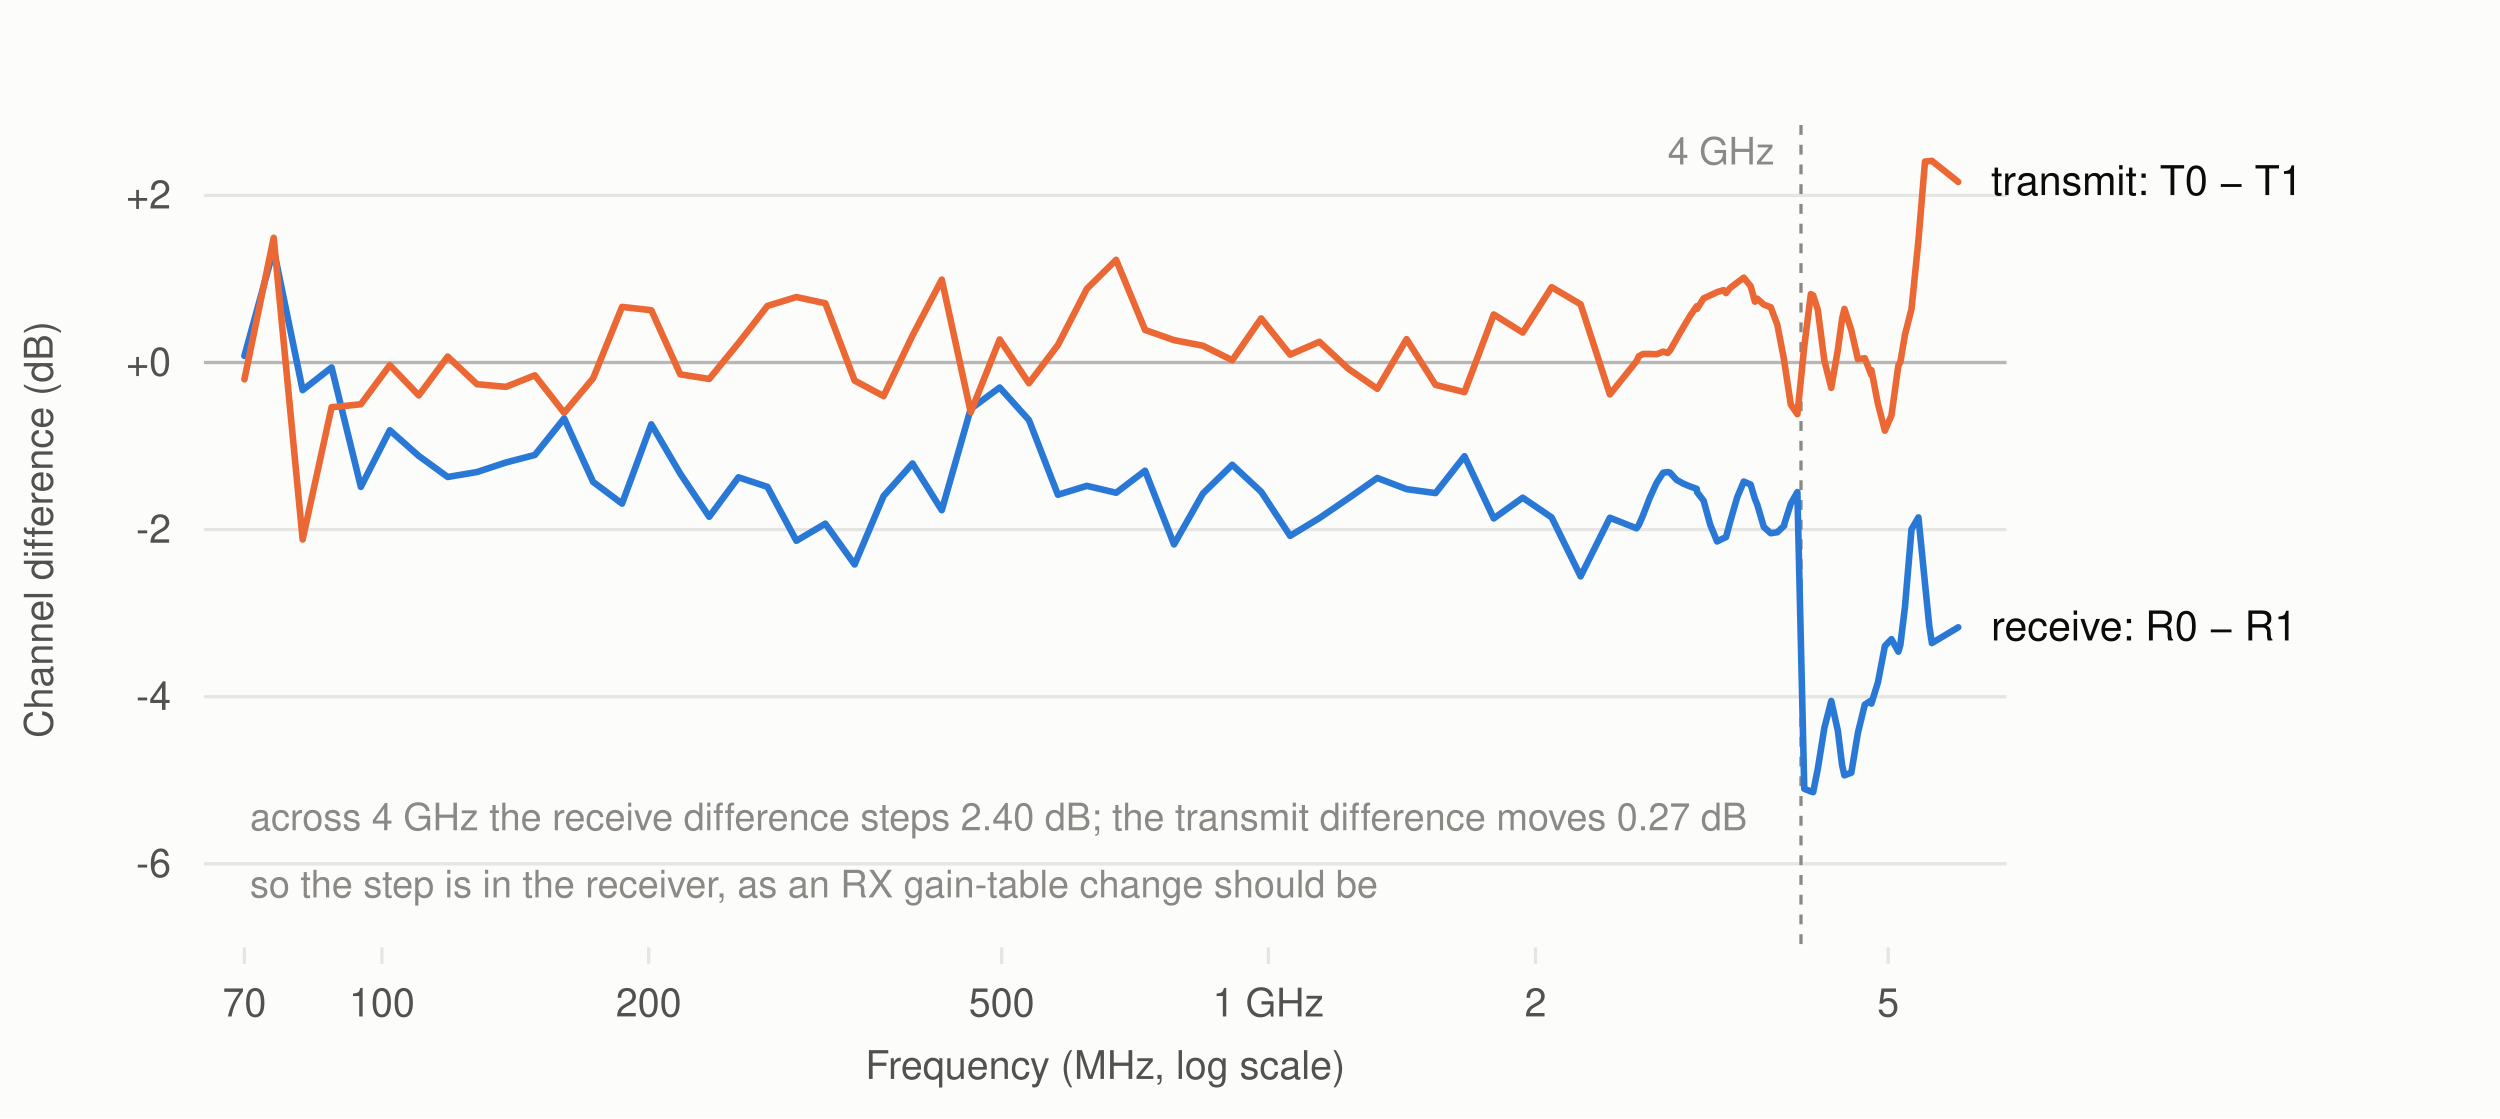
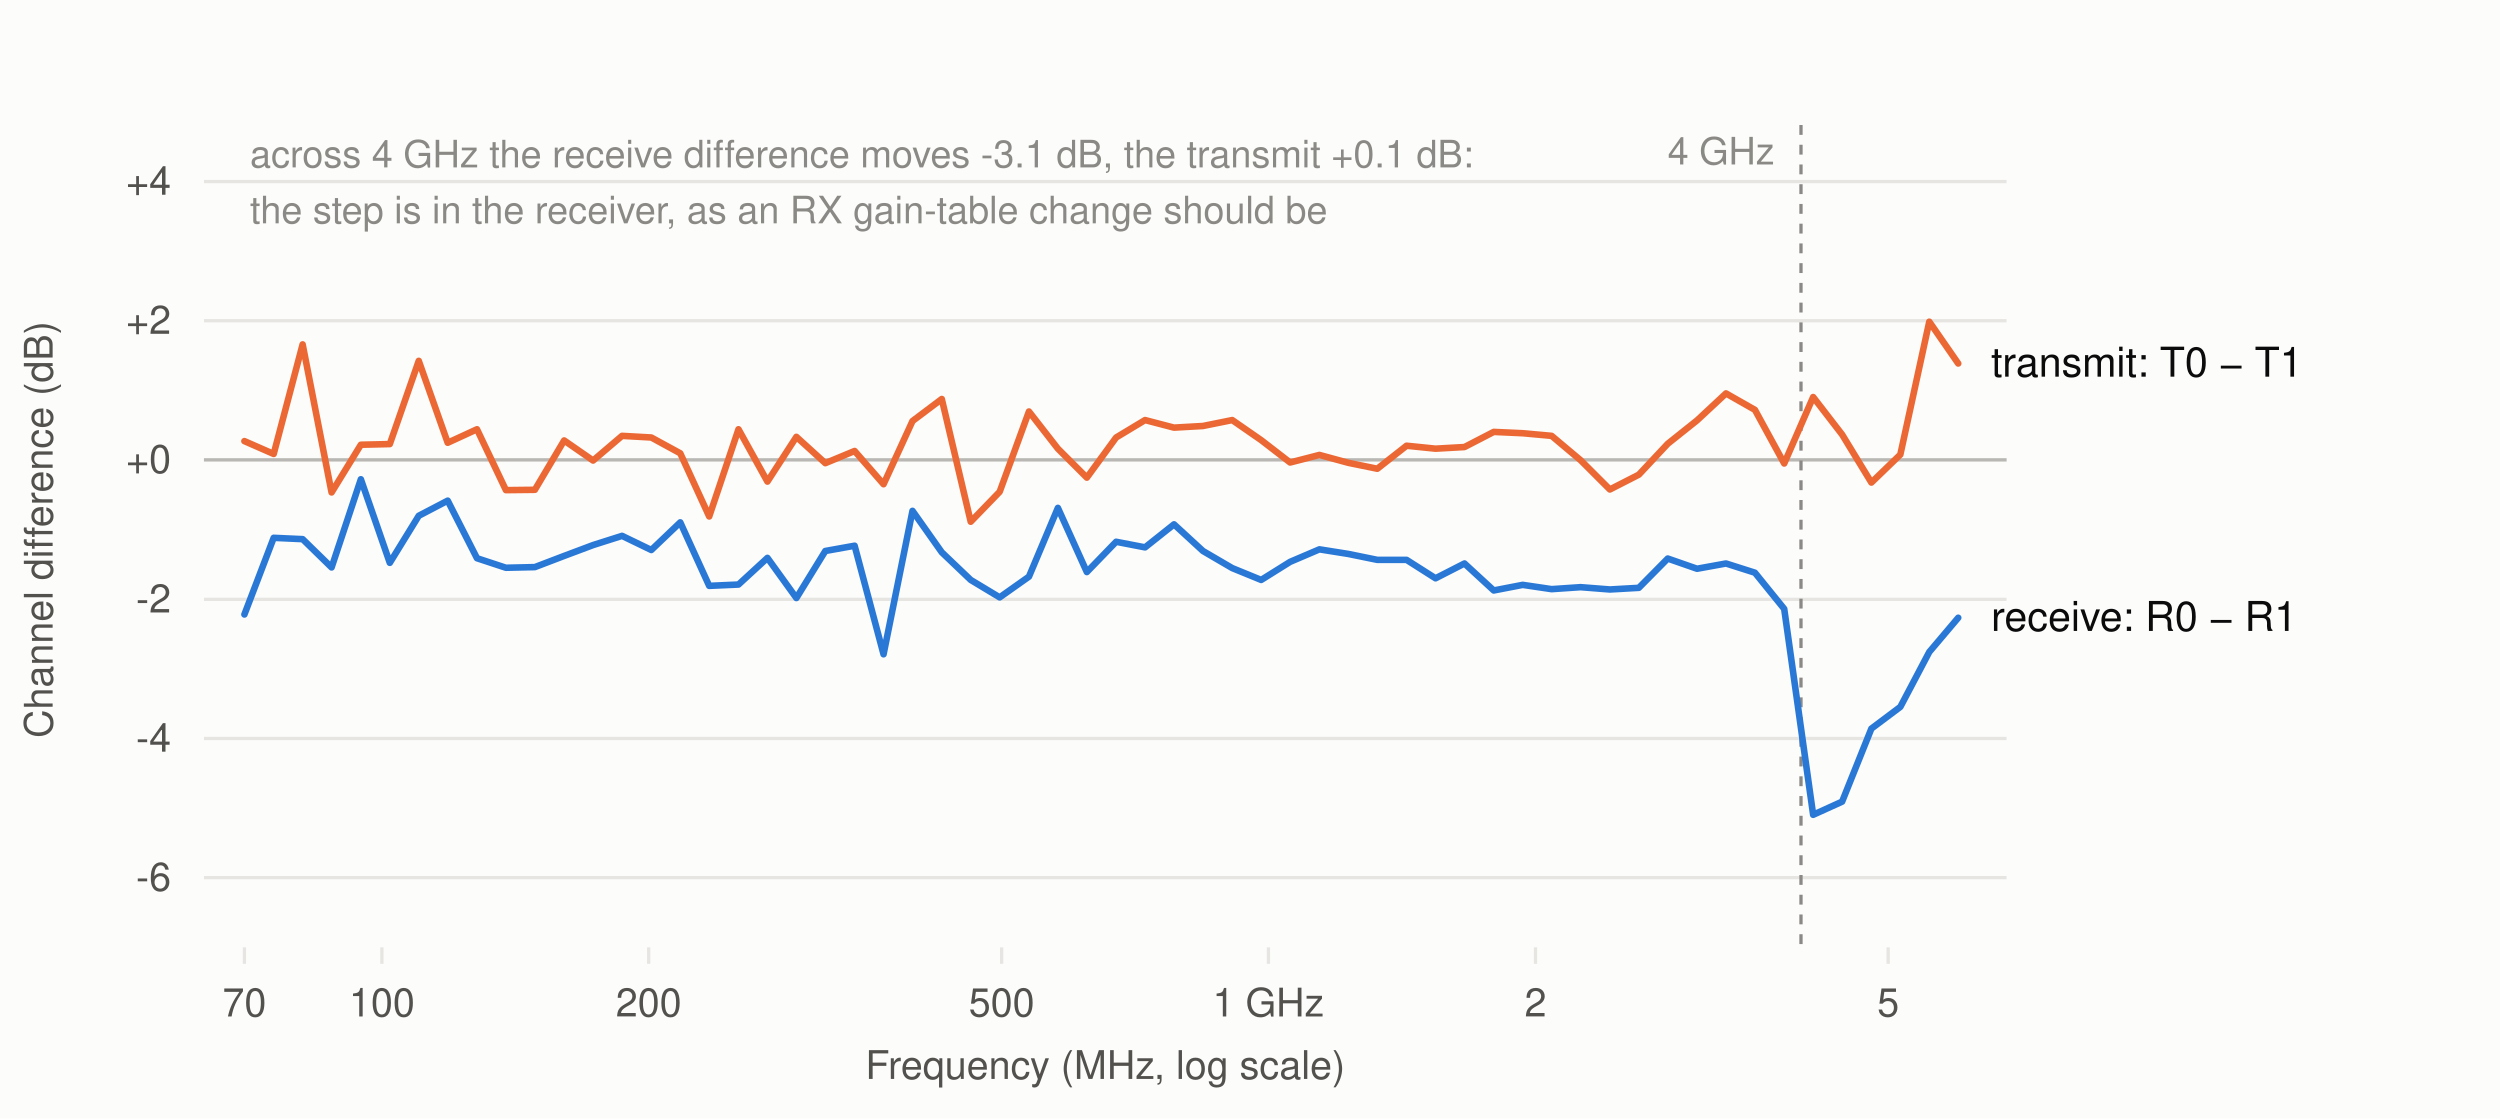
- <svg xmlns="http://www.w3.org/2000/svg" width="760" height="340" viewBox="0 0 760 340" font-family="-apple-system,BlinkMacSystemFont,Segoe UI,Helvetica,Arial,sans-serif" role="img" aria-label="Difference between the two channels, split into receive and transmit contributions. The receive difference steps by 2.55 dB at 4 GHz while the transmit difference stays flat.">
+ <svg xmlns="http://www.w3.org/2000/svg" width="760" height="340" viewBox="0 0 760 340" font-family="-apple-system,BlinkMacSystemFont,Segoe UI,Helvetica,Arial,sans-serif" role="img" aria-label="Difference between the two channels, split into receive and transmit contributions. The receive difference steps by 3.1 dB at 4 GHz while the transmit difference moves 0.1 dB.">
  <rect width="760" height="340" fill="#fcfcfb" />
-   <line x1="62" y1="262.6" x2="610" y2="262.6" stroke="#e6e5e1" stroke-width="1" />
-   <text x="52" y="266.6" text-anchor="end" font-size="12" fill="#52514e">-6</text>
-   <line x1="62" y1="211.8" x2="610" y2="211.8" stroke="#e6e5e1" stroke-width="1" />
-   <text x="52" y="215.8" text-anchor="end" font-size="12" fill="#52514e">-4</text>
-   <line x1="62" y1="161.0" x2="610" y2="161.0" stroke="#e6e5e1" stroke-width="1" />
-   <text x="52" y="165.0" text-anchor="end" font-size="12" fill="#52514e">-2</text>
-   <line x1="62" y1="110.2" x2="610" y2="110.2" stroke="#e6e5e1" stroke-width="1" />
-   <text x="52" y="114.2" text-anchor="end" font-size="12" fill="#52514e">+0</text>
-   <line x1="62" y1="59.4" x2="610" y2="59.4" stroke="#e6e5e1" stroke-width="1" />
-   <text x="52" y="63.4" text-anchor="end" font-size="12" fill="#52514e">+2</text>
-   <line x1="62" y1="110.2" x2="610" y2="110.2" stroke="#8a8985" stroke-width="1" opacity="0.5" />
+   <line x1="62" y1="266.8" x2="610" y2="266.8" stroke="#e6e5e1" stroke-width="1" />
+   <text x="52" y="270.8" text-anchor="end" font-size="12" fill="#52514e">-6</text>
+   <line x1="62" y1="224.5" x2="610" y2="224.5" stroke="#e6e5e1" stroke-width="1" />
+   <text x="52" y="228.5" text-anchor="end" font-size="12" fill="#52514e">-4</text>
+   <line x1="62" y1="182.2" x2="610" y2="182.2" stroke="#e6e5e1" stroke-width="1" />
+   <text x="52" y="186.2" text-anchor="end" font-size="12" fill="#52514e">-2</text>
+   <line x1="62" y1="139.8" x2="610" y2="139.8" stroke="#e6e5e1" stroke-width="1" />
+   <text x="52" y="143.8" text-anchor="end" font-size="12" fill="#52514e">+0</text>
+   <line x1="62" y1="97.5" x2="610" y2="97.5" stroke="#e6e5e1" stroke-width="1" />
+   <text x="52" y="101.5" text-anchor="end" font-size="12" fill="#52514e">+2</text>
+   <line x1="62" y1="55.2" x2="610" y2="55.2" stroke="#e6e5e1" stroke-width="1" />
+   <text x="52" y="59.2" text-anchor="end" font-size="12" fill="#52514e">+4</text>
+   <line x1="62" y1="139.8" x2="610" y2="139.8" stroke="#8a8985" stroke-width="1" opacity="0.5" />
  <line x1="74.3" y1="288" x2="74.3" y2="293" stroke="#e6e5e1" stroke-width="1" />
  <text x="74.3" y="309" text-anchor="middle" font-size="12" fill="#52514e">70</text>
  <line x1="116.1" y1="288" x2="116.1" y2="293" stroke="#e6e5e1" stroke-width="1" />
  <text x="116.1" y="309" text-anchor="middle" font-size="12" fill="#52514e">100</text>
  <line x1="197.2" y1="288" x2="197.2" y2="293" stroke="#e6e5e1" stroke-width="1" />
  <text x="197.2" y="309" text-anchor="middle" font-size="12" fill="#52514e">200</text>
  <line x1="304.5" y1="288" x2="304.5" y2="293" stroke="#e6e5e1" stroke-width="1" />
  <text x="304.5" y="309" text-anchor="middle" font-size="12" fill="#52514e">500</text>
  <line x1="385.6" y1="288" x2="385.6" y2="293" stroke="#e6e5e1" stroke-width="1" />
  <text x="385.6" y="309" text-anchor="middle" font-size="12" fill="#52514e">1 GHz</text>
  <line x1="466.8" y1="288" x2="466.8" y2="293" stroke="#e6e5e1" stroke-width="1" />
  <text x="466.8" y="309" text-anchor="middle" font-size="12" fill="#52514e">2</text>
  <line x1="574.0" y1="288" x2="574.0" y2="293" stroke="#e6e5e1" stroke-width="1" />
  <text x="574.0" y="309" text-anchor="middle" font-size="12" fill="#52514e">5</text>
  <text x="336" y="328" text-anchor="middle" font-size="12" fill="#52514e">Frequency (MHz, log scale)</text>
  <text x="16" y="161" text-anchor="middle" font-size="12" fill="#52514e" transform="rotate(-90 16 161)">Channel difference (dB)</text>
  <line x1="547.5" y1="38" x2="547.5" y2="288" stroke="#8a8985" stroke-width="1" stroke-dasharray="3 3" />
-   <polyline points="74.3,108.2 83.2,75.8 92.0,118.6 100.8,111.7 109.7,148.0 118.5,130.8 127.3,138.6 136.1,145.0 145.0,143.5 153.8,140.6 162.6,138.3 171.5,127.2 180.3,146.5 189.1,153.1 198.0,129.0 206.8,144.0 215.6,157.1 224.5,145.1 233.3,148.0 242.1,164.4 250.9,159.2 259.8,171.6 268.6,150.8 277.4,140.9 286.3,155.1 295.1,124.3 303.9,117.8 312.8,127.7 321.6,150.4 330.4,147.7 339.3,149.8 348.1,143.1 356.9,165.5 365.7,150.0 374.6,141.3 383.4,149.5 392.2,162.9 401.1,157.5 409.9,151.5 418.7,145.3 427.6,148.7 436.4,149.9 445.2,138.7 454.1,157.6 462.9,151.3 471.7,157.3 480.5,175.2 489.4,157.4 497.5,160.6 498.2,159.6 499.5,156.6 501.5,151.4 503.6,146.8 505.6,143.7 507.0,143.5 507.7,143.7 509.7,145.9 511.7,147.0 513.8,147.9 515.8,148.6 515.9,149.6 517.9,152.2 519.9,159.5 522.0,164.6 524.0,163.6 524.7,163.3 526.0,158.5 528.1,151.2 530.1,146.4 532.2,147.3 533.5,151.7 534.2,153.4 536.2,160.2 538.3,162.1 540.3,161.8 542.4,159.8 542.4,159.4 544.4,153.1 546.4,149.6 548.5,239.8 550.5,240.6 551.2,240.8 552.6,233.8 554.6,221.3 556.7,213.1 558.7,222.1 560.0,232.6 560.7,235.7 562.8,234.9 564.8,222.8 566.9,214.2 568.9,212.9 568.9,213.9 570.9,207.4 573.0,196.4 575.0,194.3 577.1,198.1 577.7,196.1 579.1,184.6 581.1,160.9 583.2,157.3 585.2,177.4 586.5,190.3 587.3,195.5 595.3,190.7" fill="none" stroke="#2a78d6" stroke-width="2" stroke-linejoin="round" stroke-linecap="round" />
-   <text x="605.3" y="194.7" font-size="12.5" fill="#0b0b0b">receive:  R0 − R1</text>
-   <polyline points="74.3,115.3 83.2,72.3 92.0,164.0 100.8,123.8 109.7,122.9 118.5,111.0 127.3,120.2 136.1,108.4 145.0,116.8 153.8,117.6 162.6,114.1 171.5,125.5 180.3,115.0 189.1,93.3 198.0,94.3 206.8,113.8 215.6,115.2 224.5,104.3 233.3,93.0 242.1,90.3 250.9,92.2 259.8,115.7 268.6,120.4 277.4,102.0 286.3,85.0 295.1,125.3 303.9,103.2 312.8,116.5 321.6,104.9 330.4,87.8 339.3,79.0 348.1,100.3 356.9,103.4 365.7,105.1 374.6,109.5 383.4,96.8 392.2,107.8 401.1,103.9 409.9,112.1 418.7,118.2 427.6,103.1 436.4,117.0 445.2,119.2 454.1,95.6 462.9,101.1 471.7,87.3 480.5,92.5 489.4,119.9 497.5,109.8 498.2,108.3 499.5,107.6 501.5,107.6 503.6,107.7 505.6,106.9 507.0,107.3 507.7,106.5 509.7,103.0 511.7,99.5 513.8,96.0 515.8,93.1 515.9,93.9 517.9,90.7 519.9,89.8 522.0,88.8 524.0,88.2 524.7,89.1 526.0,87.5 528.1,85.9 530.1,84.4 532.2,87.0 533.5,91.7 534.2,90.8 536.2,92.6 538.3,93.4 540.3,98.7 542.4,109.6 542.4,109.8 544.4,123.0 546.4,125.9 548.5,105.3 550.5,89.4 551.2,89.8 552.6,94.1 554.6,109.6 556.7,117.9 558.7,106.4 560.0,96.9 560.7,93.9 562.8,100.4 564.8,109.2 566.9,108.9 568.9,114.0 568.9,112.5 570.9,122.8 573.0,130.9 575.0,126.3 577.1,111.1 577.7,110.1 579.1,101.8 581.1,93.9 583.2,73.1 585.2,49.1 586.5,49.0 587.3,48.9 595.3,55.3" fill="none" stroke="#eb6834" stroke-width="2" stroke-linejoin="round" stroke-linecap="round" />
-   <text x="605.3" y="59.3" font-size="12.5" fill="#0b0b0b">transmit: T0 − T1</text>
+   <polyline points="74.3,186.8 83.2,163.5 92.0,163.9 100.8,172.5 109.7,145.7 118.5,171.1 127.3,156.8 136.1,152.2 145.0,169.7 153.8,172.6 162.6,172.4 171.5,169.0 180.3,165.7 189.1,162.9 198.0,167.2 206.8,158.8 215.6,178.1 224.5,177.7 233.3,169.6 242.1,181.8 250.9,167.5 259.8,165.9 268.6,198.9 277.4,155.3 286.3,167.9 295.1,176.3 303.9,181.6 312.8,175.3 321.6,154.4 330.4,173.9 339.3,164.7 348.1,166.4 356.9,159.4 365.7,167.5 374.6,172.7 383.4,176.3 392.2,170.8 401.1,167.0 409.9,168.4 418.7,170.2 427.6,170.2 436.4,175.8 445.2,171.3 454.1,179.5 462.9,177.8 471.7,179.1 480.5,178.5 489.4,179.2 498.2,178.7 507.0,169.8 515.9,172.9 524.7,171.3 533.5,174.1 542.4,185.1 551.2,247.7 560.0,243.7 568.9,221.5 577.7,214.9 586.5,198.2 595.3,187.8" fill="none" stroke="#2a78d6" stroke-width="2" stroke-linejoin="round" stroke-linecap="round" />
+   <text x="605.3" y="191.8" font-size="12.5" fill="#0b0b0b">receive:  R0 − R1</text>
+   <polyline points="74.3,134.1 83.2,138.0 92.0,104.7 100.8,149.7 109.7,135.2 118.5,135.0 127.3,109.7 136.1,134.6 145.0,130.5 153.8,149.0 162.6,148.9 171.5,133.9 180.3,140.0 189.1,132.5 198.0,133.0 206.8,137.8 215.6,157.0 224.5,130.5 233.3,146.4 242.1,132.8 250.9,140.8 259.8,137.1 268.6,147.2 277.4,128.0 286.3,121.3 295.1,158.6 303.9,149.5 312.8,125.1 321.6,136.4 330.4,145.2 339.3,133.0 348.1,127.7 356.9,130.0 365.7,129.5 374.6,127.7 383.4,133.8 392.2,140.6 401.1,138.3 409.9,140.7 418.7,142.5 427.6,135.5 436.4,136.4 445.2,135.9 454.1,131.3 462.9,131.7 471.7,132.5 480.5,139.9 489.4,148.8 498.2,144.3 507.0,134.9 515.9,127.8 524.7,119.6 533.5,124.6 542.4,140.9 551.2,120.7 560.0,132.1 568.9,146.7 577.7,138.2 586.5,97.8 595.3,110.5" fill="none" stroke="#eb6834" stroke-width="2" stroke-linejoin="round" stroke-linecap="round" />
+   <text x="605.3" y="114.5" font-size="12.5" fill="#0b0b0b">transmit: T0 − T1</text>
  <text x="539.5" y="50" text-anchor="end" font-size="11.5" fill="#8a8985">4 GHz</text>
-   <text x="76" y="252.4" font-size="11.5" fill="#8a8985">across 4 GHz the receive difference steps 2.40 dB; the transmit difference moves 0.27 dB</text>
-   <text x="76" y="272.8" font-size="11.5" fill="#8a8985">so the step is in the receiver, as an RX gain-table change should be</text>
+   <text x="76" y="50.9" font-size="11.5" fill="#8a8985">across 4 GHz the receive difference moves -3.1 dB, the transmit +0.1 dB:</text>
+   <text x="76" y="67.9" font-size="11.5" fill="#8a8985">the step is in the receiver, as an RX gain-table change should be</text>
</svg>
